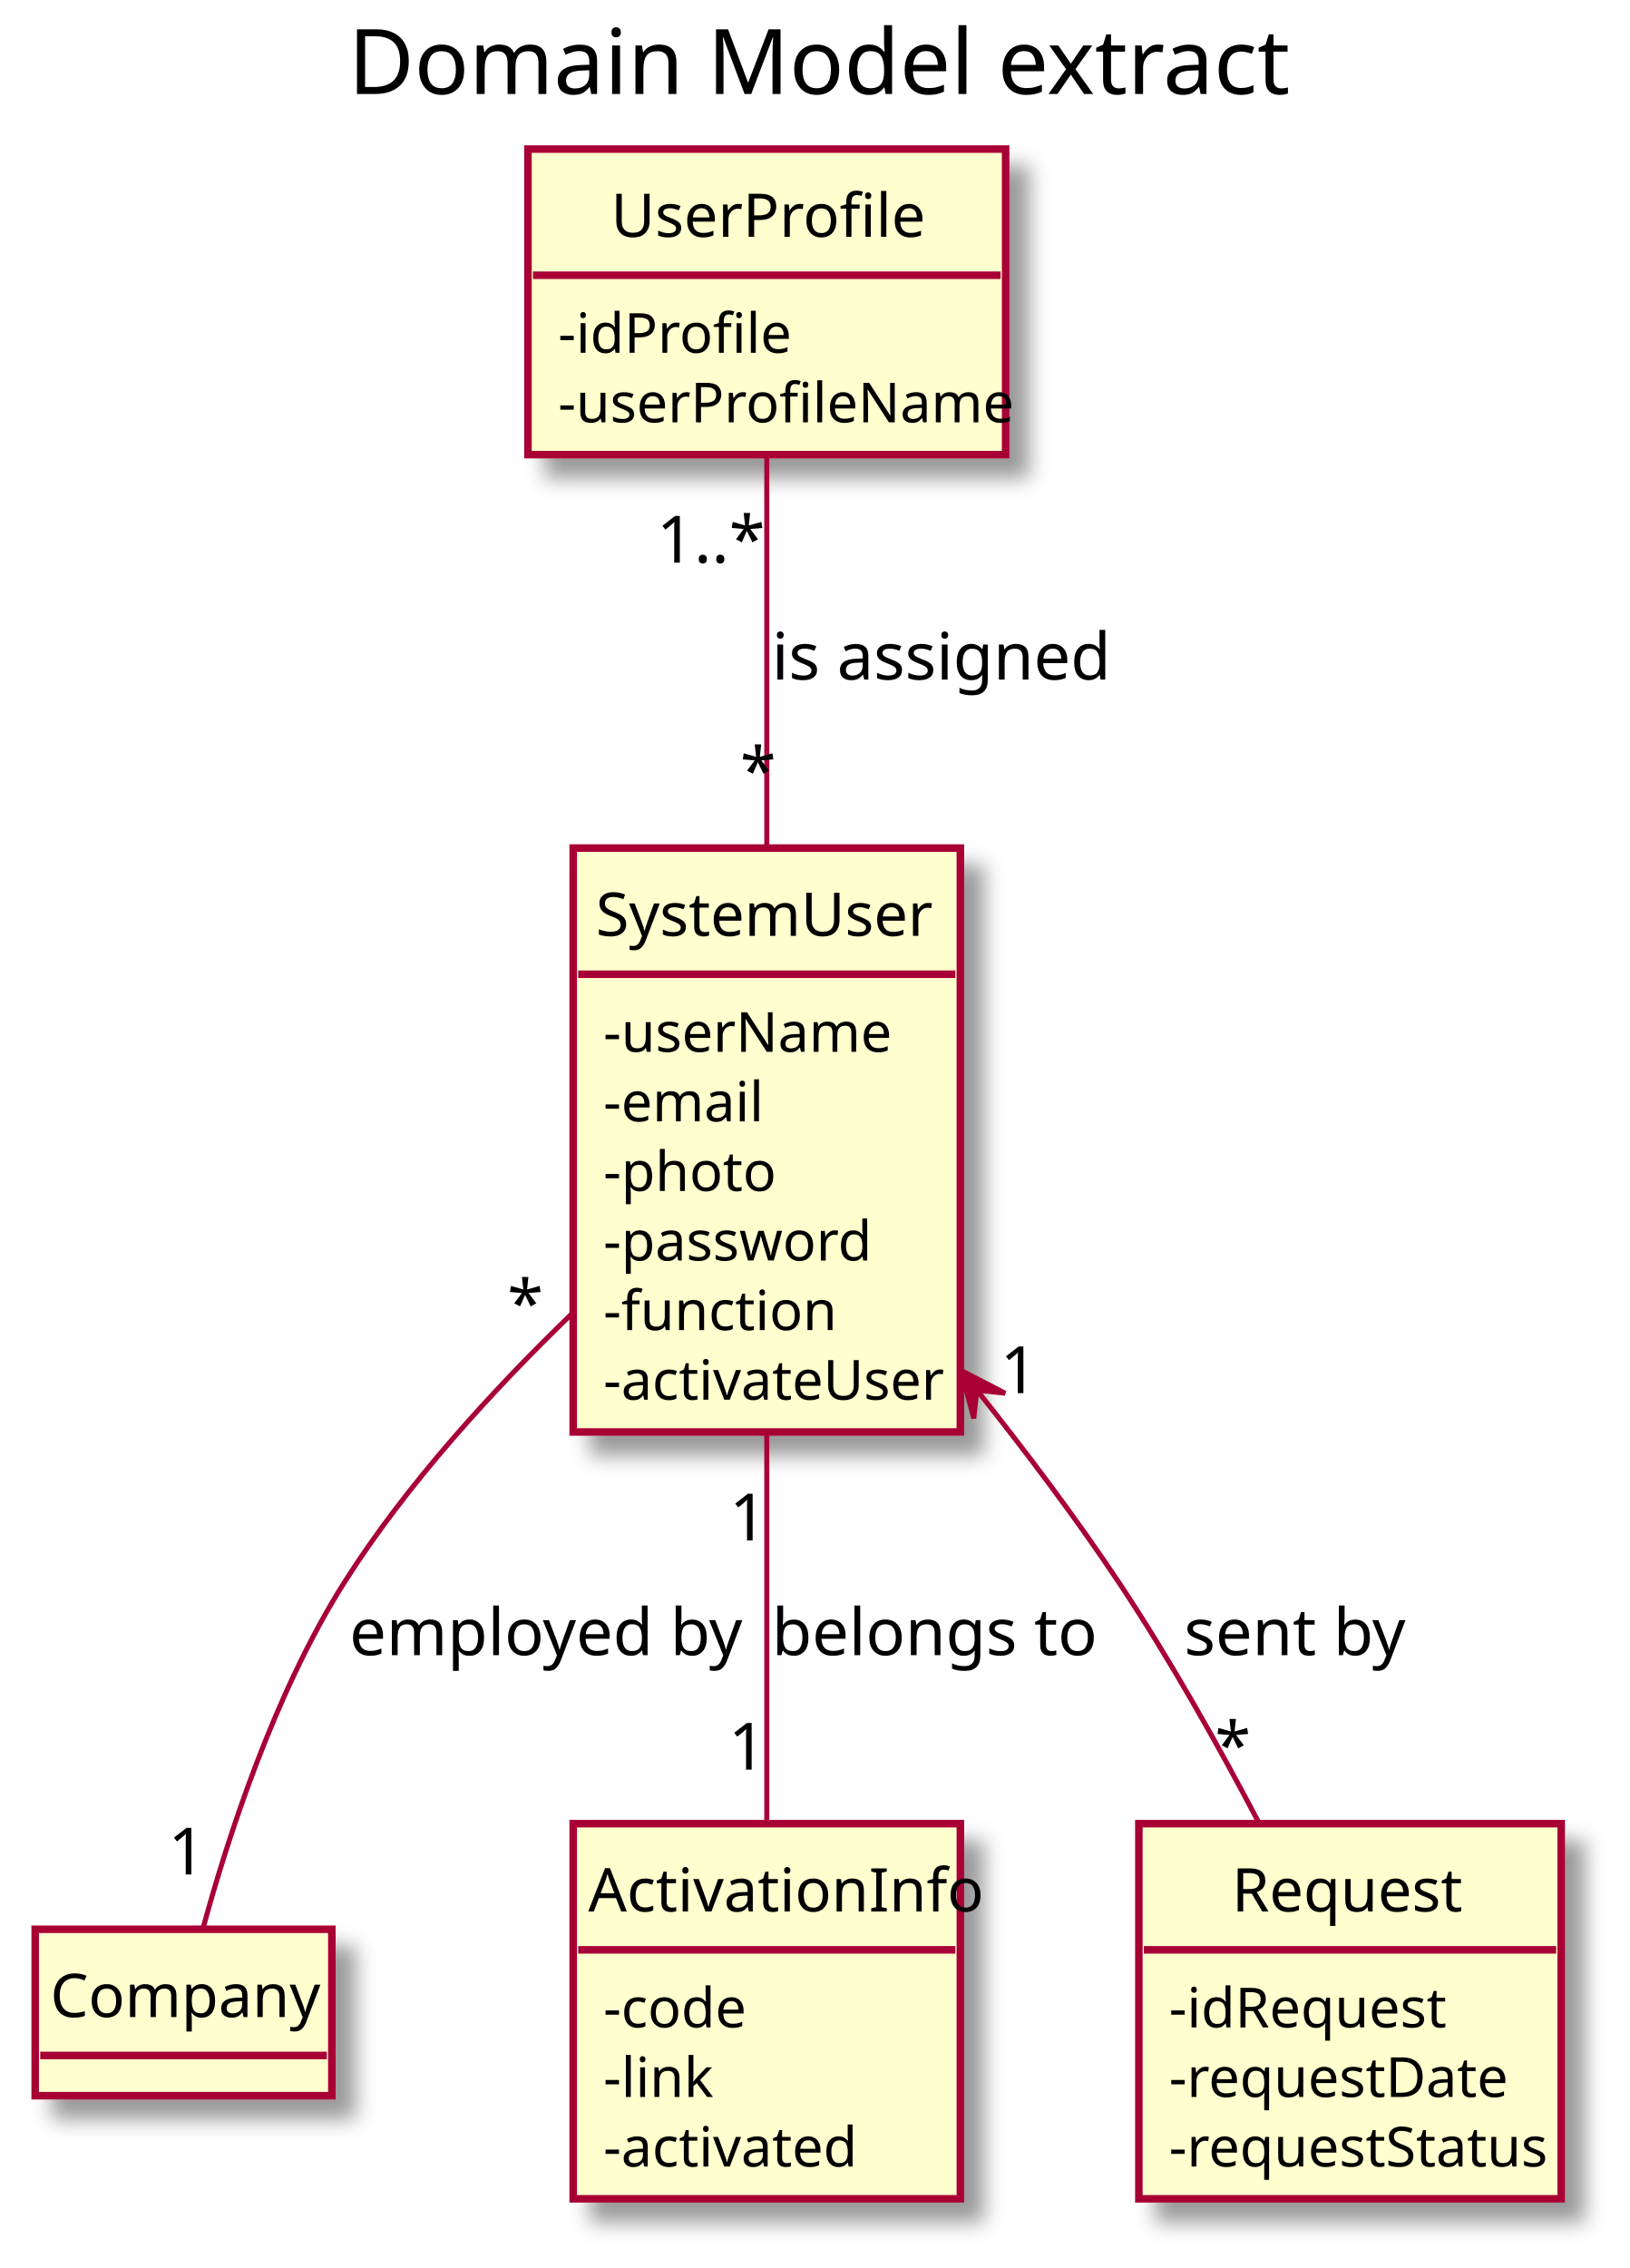
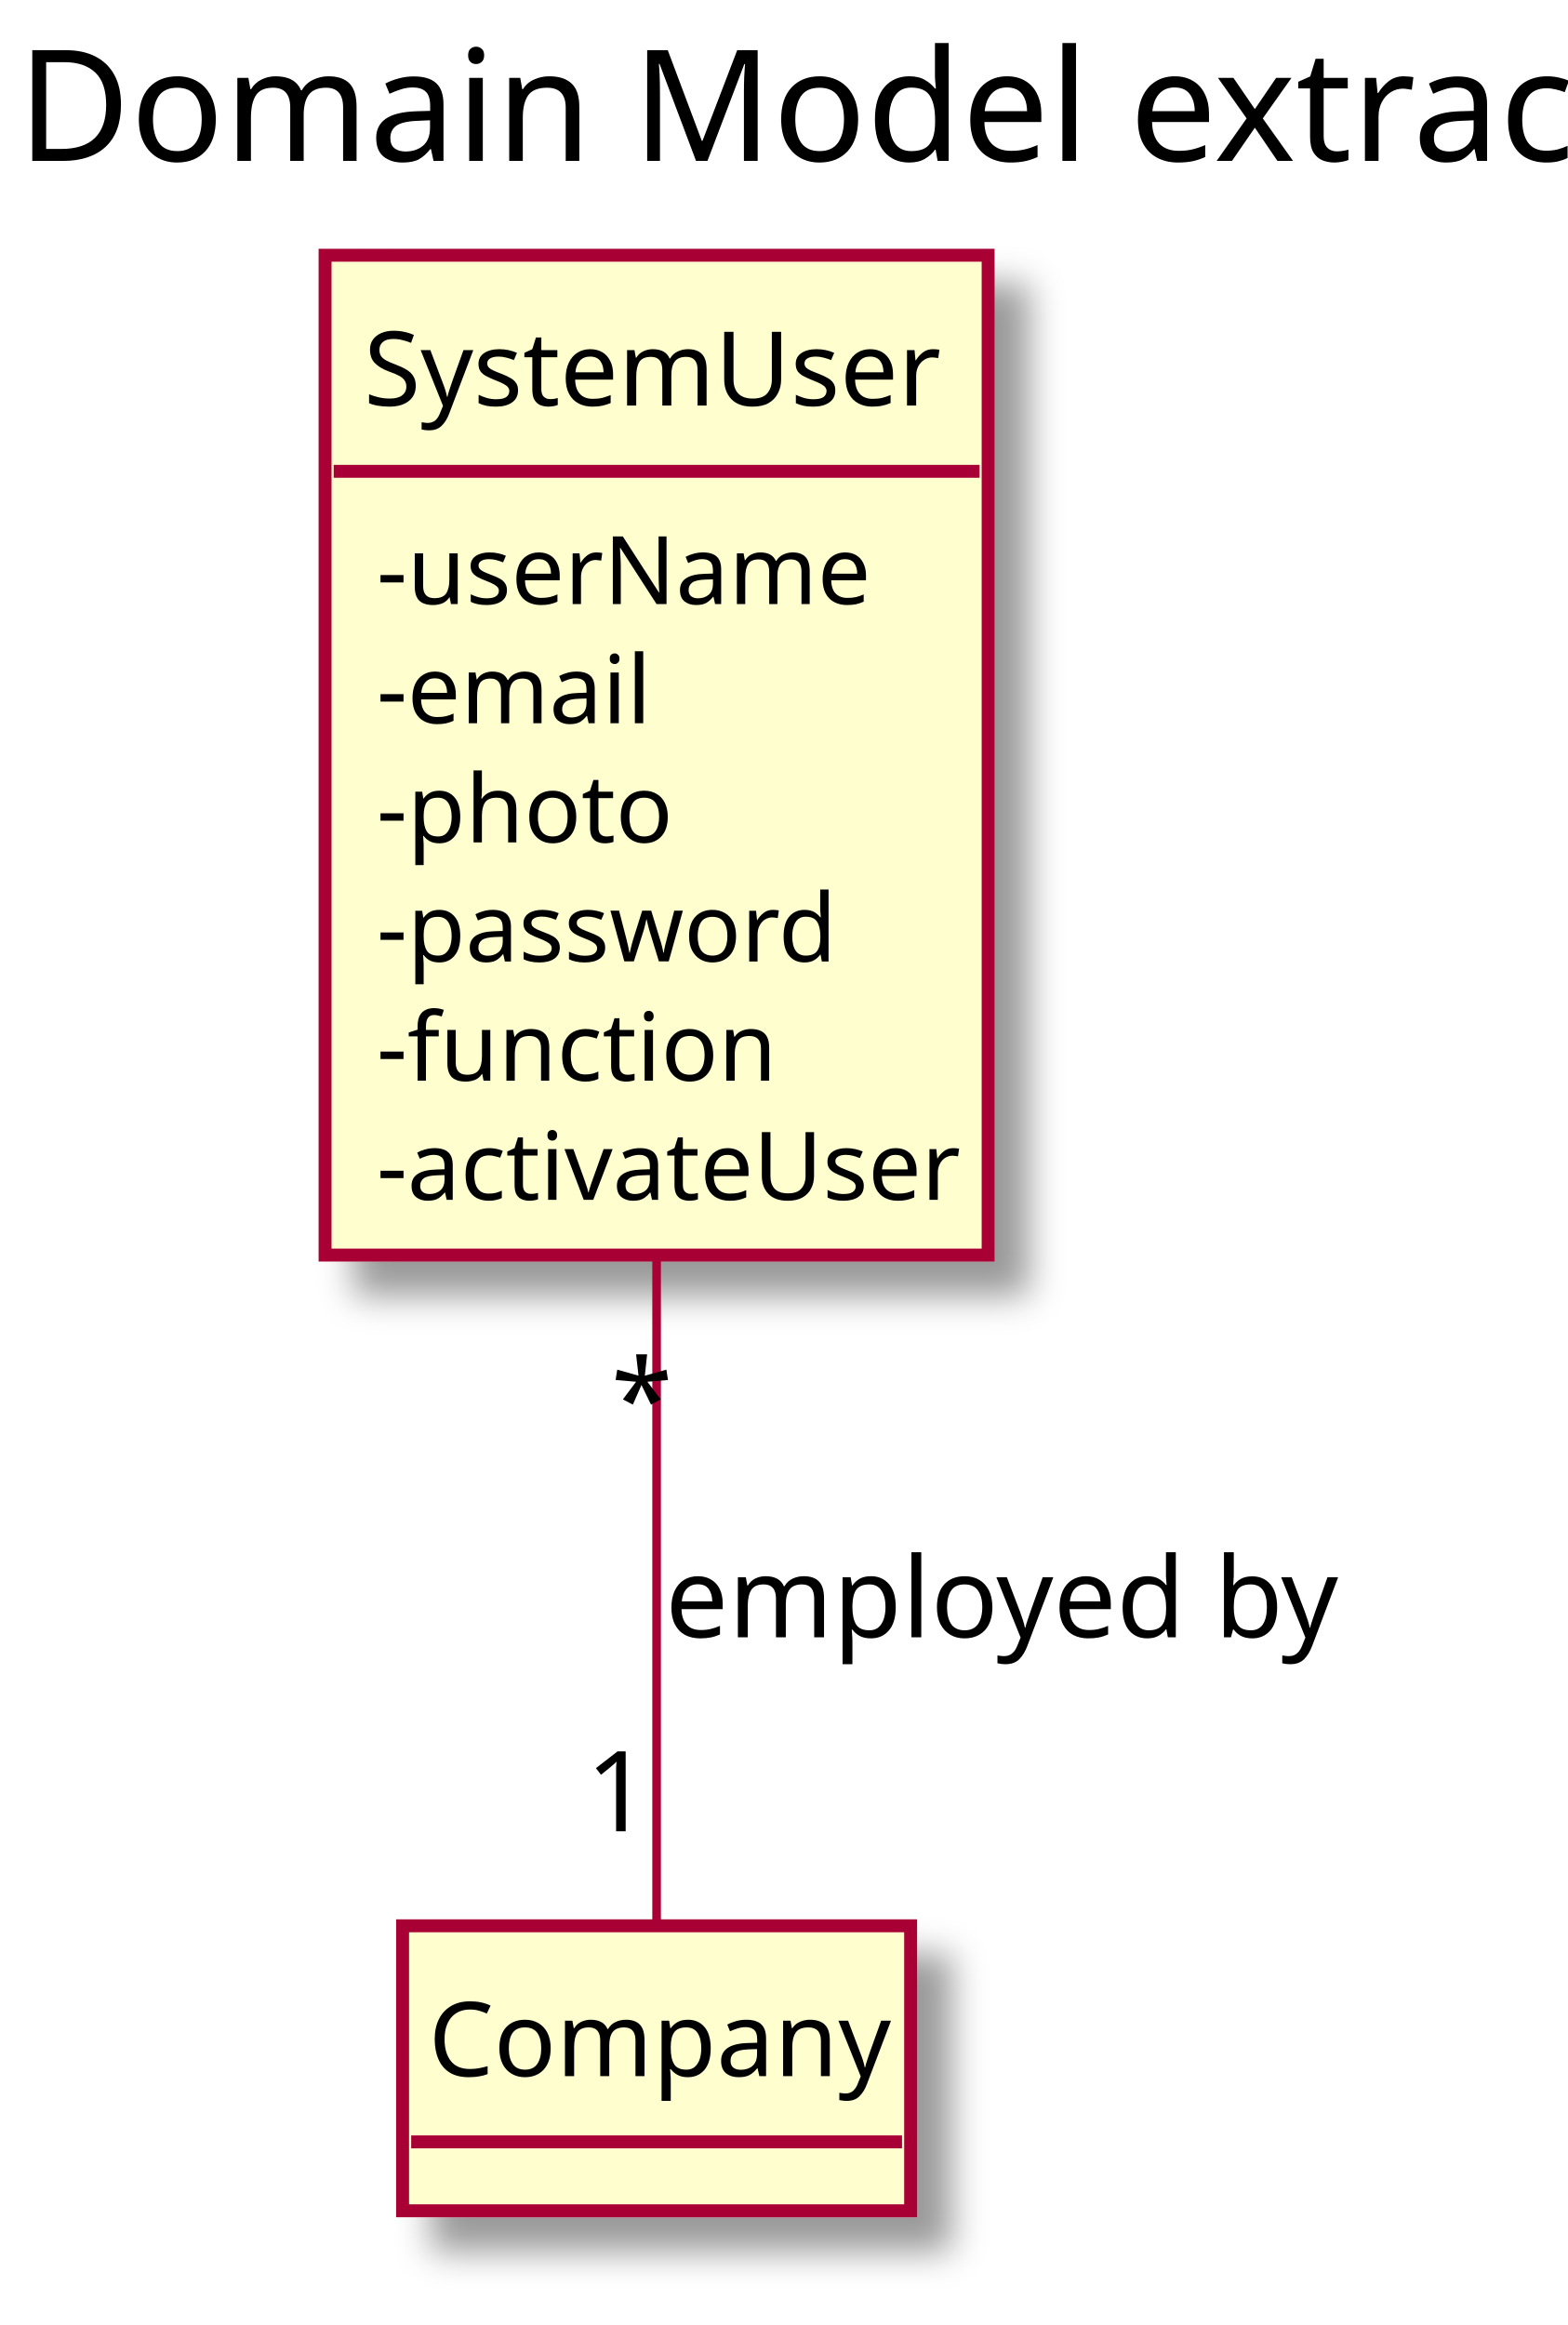
- <svg xmlns="http://www.w3.org/2000/svg" contentScriptType="application/ecmascript" contentStyleType="text/css" height="451px" preserveAspectRatio="none" style="width:324px;height:451px;background:#FFFFFF;" version="1.1" viewBox="0 0 324 451" width="324px" zoomAndPan="magnify">
+ <svg xmlns="http://www.w3.org/2000/svg" contentScriptType="application/ecmascript" contentStyleType="text/css" height="270px" preserveAspectRatio="none" style="width:182px;height:270px;background:#FFFFFF;" version="1.1" viewBox="0 0 182 270" width="182px" zoomAndPan="magnify">
  <defs>
-     <filter height="300%" id="fy1i43ri6y7qf" width="300%" x="-1" y="-1">
+     <filter height="300%" id="fh9y00fae8kgs" width="300%" x="-1" y="-1">
      <feGaussianBlur result="blurOut" stdDeviation="2.0" />
      <feColorMatrix in="blurOut" result="blurOut2" type="matrix" values="0 0 0 0 0 0 0 0 0 0 0 0 0 0 0 0 0 0 .4 0" />
      <feOffset dx="4.0" dy="4.0" in="blurOut2" result="blurOut3" />
      <feBlend in="SourceGraphic" in2="blurOut3" mode="normal" />
    </filter>
  </defs>
  <g>
-     <text fill="#000000" font-family="sans-serif" font-size="18" lengthAdjust="spacing" textLength="173" x="69.25" y="18.686">Domain Model extract</text>
-     <rect codeLine="8" fill="#FEFECE" filter="url(#fy1i43ri6y7qf)" height="33.094" id="Company" style="stroke:#A80036;stroke-width:1.5;" width="59" x="7" y="383.641" />
-     <text fill="#000000" font-family="sans-serif" font-size="12" lengthAdjust="spacing" textLength="53" x="10" y="401.098">Company</text>
-     <line style="stroke:#A80036;stroke-width:1.5;" x1="8" x2="65" y1="408.734" y2="408.734" />
-     <rect codeLine="11" fill="#FEFECE" filter="url(#fy1i43ri6y7qf)" height="116.109" id="SystemUser" style="stroke:#A80036;stroke-width:1.5;" width="77" x="114" y="168.641" />
-     <text fill="#000000" font-family="sans-serif" font-size="12" lengthAdjust="spacing" textLength="68" x="118.5" y="186.098">SystemUser</text>
-     <line style="stroke:#A80036;stroke-width:1.5;" x1="115" x2="190" y1="193.734" y2="193.734" />
-     <text fill="#000000" font-family="sans-serif" font-size="11" lengthAdjust="spacing" textLength="53" x="120" y="209.153">-userName</text>
-     <text fill="#000000" font-family="sans-serif" font-size="11" lengthAdjust="spacing" textLength="28" x="120" y="222.989">-email</text>
-     <text fill="#000000" font-family="sans-serif" font-size="11" lengthAdjust="spacing" textLength="31" x="120" y="236.825">-photo</text>
-     <text fill="#000000" font-family="sans-serif" font-size="11" lengthAdjust="spacing" textLength="54" x="120" y="250.661">-password</text>
-     <text fill="#000000" font-family="sans-serif" font-size="11" lengthAdjust="spacing" textLength="43" x="120" y="264.497">-function</text>
-     <text fill="#000000" font-family="sans-serif" font-size="11" lengthAdjust="spacing" textLength="65" x="120" y="278.333">-activateUser</text>
-     <rect codeLine="20" fill="#FEFECE" filter="url(#fy1i43ri6y7qf)" height="74.602" id="ActivationInfo" style="stroke:#A80036;stroke-width:1.5;" width="77" x="114" y="362.641" />
-     <text fill="#000000" font-family="sans-serif" font-size="12" lengthAdjust="spacing" textLength="71" x="117" y="380.098">ActivationInfo</text>
-     <line style="stroke:#A80036;stroke-width:1.5;" x1="115" x2="190" y1="387.734" y2="387.734" />
-     <text fill="#000000" font-family="sans-serif" font-size="11" lengthAdjust="spacing" textLength="28" x="120" y="403.153">-code</text>
-     <text fill="#000000" font-family="sans-serif" font-size="11" lengthAdjust="spacing" textLength="19" x="120" y="416.989">-link</text>
-     <text fill="#000000" font-family="sans-serif" font-size="11" lengthAdjust="spacing" textLength="48" x="120" y="430.825">-activated</text>
-     <rect codeLine="25" fill="#FEFECE" filter="url(#fy1i43ri6y7qf)" height="60.766" id="UserProfile" style="stroke:#A80036;stroke-width:1.5;" width="95" x="105" y="29.641" />
-     <text fill="#000000" font-family="sans-serif" font-size="12" lengthAdjust="spacing" textLength="62" x="121.5" y="47.098">UserProfile</text>
-     <line style="stroke:#A80036;stroke-width:1.5;" x1="106" x2="199" y1="54.734" y2="54.734" />
-     <text fill="#000000" font-family="sans-serif" font-size="11" lengthAdjust="spacing" textLength="42" x="111" y="70.153">-idProfile</text>
-     <text fill="#000000" font-family="sans-serif" font-size="11" lengthAdjust="spacing" textLength="83" x="111" y="83.989">-userProfileName</text>
-     <rect codeLine="29" fill="#FEFECE" filter="url(#fy1i43ri6y7qf)" height="74.602" id="Request" style="stroke:#A80036;stroke-width:1.5;" width="84" x="226.5" y="362.641" />
-     <text fill="#000000" font-family="sans-serif" font-size="12" lengthAdjust="spacing" textLength="47" x="245" y="380.098">Request</text>
-     <line style="stroke:#A80036;stroke-width:1.5;" x1="227.5" x2="309.5" y1="387.734" y2="387.734" />
-     <text fill="#000000" font-family="sans-serif" font-size="11" lengthAdjust="spacing" textLength="52" x="232.5" y="403.153">-idRequest</text>
-     <text fill="#000000" font-family="sans-serif" font-size="11" lengthAdjust="spacing" textLength="63" x="232.5" y="416.989">-requestDate</text>
-     <text fill="#000000" font-family="sans-serif" font-size="11" lengthAdjust="spacing" textLength="72" x="232.5" y="430.825">-requestStatus</text>
-     <path codeLine="35" d="M152.5,284.751 C152.5,310.371 152.5,339.861 152.5,362.471 " fill="none" id="SystemUser-ActivationInfo" style="stroke:#A80036;stroke-width:1.0;" />
-     <text fill="#000000" font-family="sans-serif" font-size="13" lengthAdjust="spacing" textLength="60" x="153.5" y="329.136">belongs to</text>
-     <text fill="#000000" font-family="sans-serif" font-size="13" lengthAdjust="spacing" textLength="7" x="145.073" y="306.318">1</text>
-     <text fill="#000000" font-family="sans-serif" font-size="13" lengthAdjust="spacing" textLength="7" x="144.877" y="351.898">1</text>
-     <path codeLine="36" d="M194.41,276.591 C204.07,288.711 214,301.891 222.5,314.641 C232.6,329.791 242.44,347.361 250.41,362.541 " fill="none" id="SystemUser-backto-Request" style="stroke:#A80036;stroke-width:1.0;" />
-     <polygon fill="#A80036" points="191.15,272.531,193.661,282.054,194.279,276.431,199.902,277.048,191.15,272.531" style="stroke:#A80036;stroke-width:1.0;" />
-     <text fill="#000000" font-family="sans-serif" font-size="13" lengthAdjust="spacing" textLength="43" x="235.5" y="329.136">sent by</text>
-     <text fill="#000000" font-family="sans-serif" font-size="13" lengthAdjust="spacing" textLength="7" x="198.921" y="277.034">1</text>
-     <text fill="#000000" font-family="sans-serif" font-size="13" lengthAdjust="spacing" textLength="5" x="241.614" y="351.697">*</text>
-     <path codeLine="37" d="M113.76,261.221 C98.11,276.331 80.86,295.131 68.5,314.641 C54.48,336.771 45.13,365.981 40.33,383.631 " fill="none" id="SystemUser-Company" style="stroke:#A80036;stroke-width:1.0;" />
-     <text fill="#000000" font-family="sans-serif" font-size="13" lengthAdjust="spacing" textLength="74" x="69.5" y="329.136">employed by</text>
-     <text fill="#000000" font-family="sans-serif" font-size="13" lengthAdjust="spacing" textLength="5" x="100.899" y="263.806">*</text>
-     <text fill="#000000" font-family="sans-serif" font-size="13" lengthAdjust="spacing" textLength="7" x="33.443" y="372.745">1</text>
-     <path codeLine="38" d="M152.5,90.931 C152.5,112.501 152.5,142.341 152.5,168.451 " fill="none" id="UserProfile-SystemUser" style="stroke:#A80036;stroke-width:1.0;" />
-     <text fill="#000000" font-family="sans-serif" font-size="13" lengthAdjust="spacing" textLength="66" x="153.5" y="135.136">is assigned</text>
-     <text fill="#000000" font-family="sans-serif" font-size="13" lengthAdjust="spacing" textLength="20" x="130.594" y="111.876">1..*</text>
-     <text fill="#000000" font-family="sans-serif" font-size="13" lengthAdjust="spacing" textLength="5" x="147.195" y="157.894">*</text>
+     <text fill="#000000" font-family="sans-serif" font-size="18" lengthAdjust="spacing" textLength="173" x="2" y="18.686">Domain Model extract</text>
+     <rect codeLine="8" fill="#FEFECE" filter="url(#fh9y00fae8kgs)" height="33.094" id="Company" style="stroke:#A80036;stroke-width:1.5;" width="59" x="46.75" y="223.641" />
+     <text fill="#000000" font-family="sans-serif" font-size="12" lengthAdjust="spacing" textLength="53" x="49.75" y="241.098">Company</text>
+     <line style="stroke:#A80036;stroke-width:1.5;" x1="47.75" x2="104.75" y1="248.734" y2="248.734" />
+     <rect codeLine="11" fill="#FEFECE" filter="url(#fh9y00fae8kgs)" height="116.109" id="SystemUser" style="stroke:#A80036;stroke-width:1.5;" width="77" x="37.75" y="29.641" />
+     <text fill="#000000" font-family="sans-serif" font-size="12" lengthAdjust="spacing" textLength="68" x="42.25" y="47.098">SystemUser</text>
+     <line style="stroke:#A80036;stroke-width:1.5;" x1="38.75" x2="113.75" y1="54.734" y2="54.734" />
+     <text fill="#000000" font-family="sans-serif" font-size="11" lengthAdjust="spacing" textLength="53" x="43.75" y="70.153">-userName</text>
+     <text fill="#000000" font-family="sans-serif" font-size="11" lengthAdjust="spacing" textLength="28" x="43.75" y="83.989">-email</text>
+     <text fill="#000000" font-family="sans-serif" font-size="11" lengthAdjust="spacing" textLength="31" x="43.75" y="97.825">-photo</text>
+     <text fill="#000000" font-family="sans-serif" font-size="11" lengthAdjust="spacing" textLength="54" x="43.75" y="111.661">-password</text>
+     <text fill="#000000" font-family="sans-serif" font-size="11" lengthAdjust="spacing" textLength="43" x="43.75" y="125.497">-function</text>
+     <text fill="#000000" font-family="sans-serif" font-size="11" lengthAdjust="spacing" textLength="65" x="43.75" y="139.333">-activateUser</text>
+     <path codeLine="21" d="M76.25,145.971 C76.25,173.881 76.25,205.281 76.25,223.571 " fill="none" id="SystemUser-Company" style="stroke:#A80036;stroke-width:1.0;" />
+     <text fill="#000000" font-family="sans-serif" font-size="13" lengthAdjust="spacing" textLength="74" x="77.25" y="190.136">employed by</text>
+     <text fill="#000000" font-family="sans-serif" font-size="13" lengthAdjust="spacing" textLength="5" x="70.961" y="167.149">*</text>
+     <text fill="#000000" font-family="sans-serif" font-size="13" lengthAdjust="spacing" textLength="7" x="68.047" y="212.664">1</text>
  </g>
</svg>
